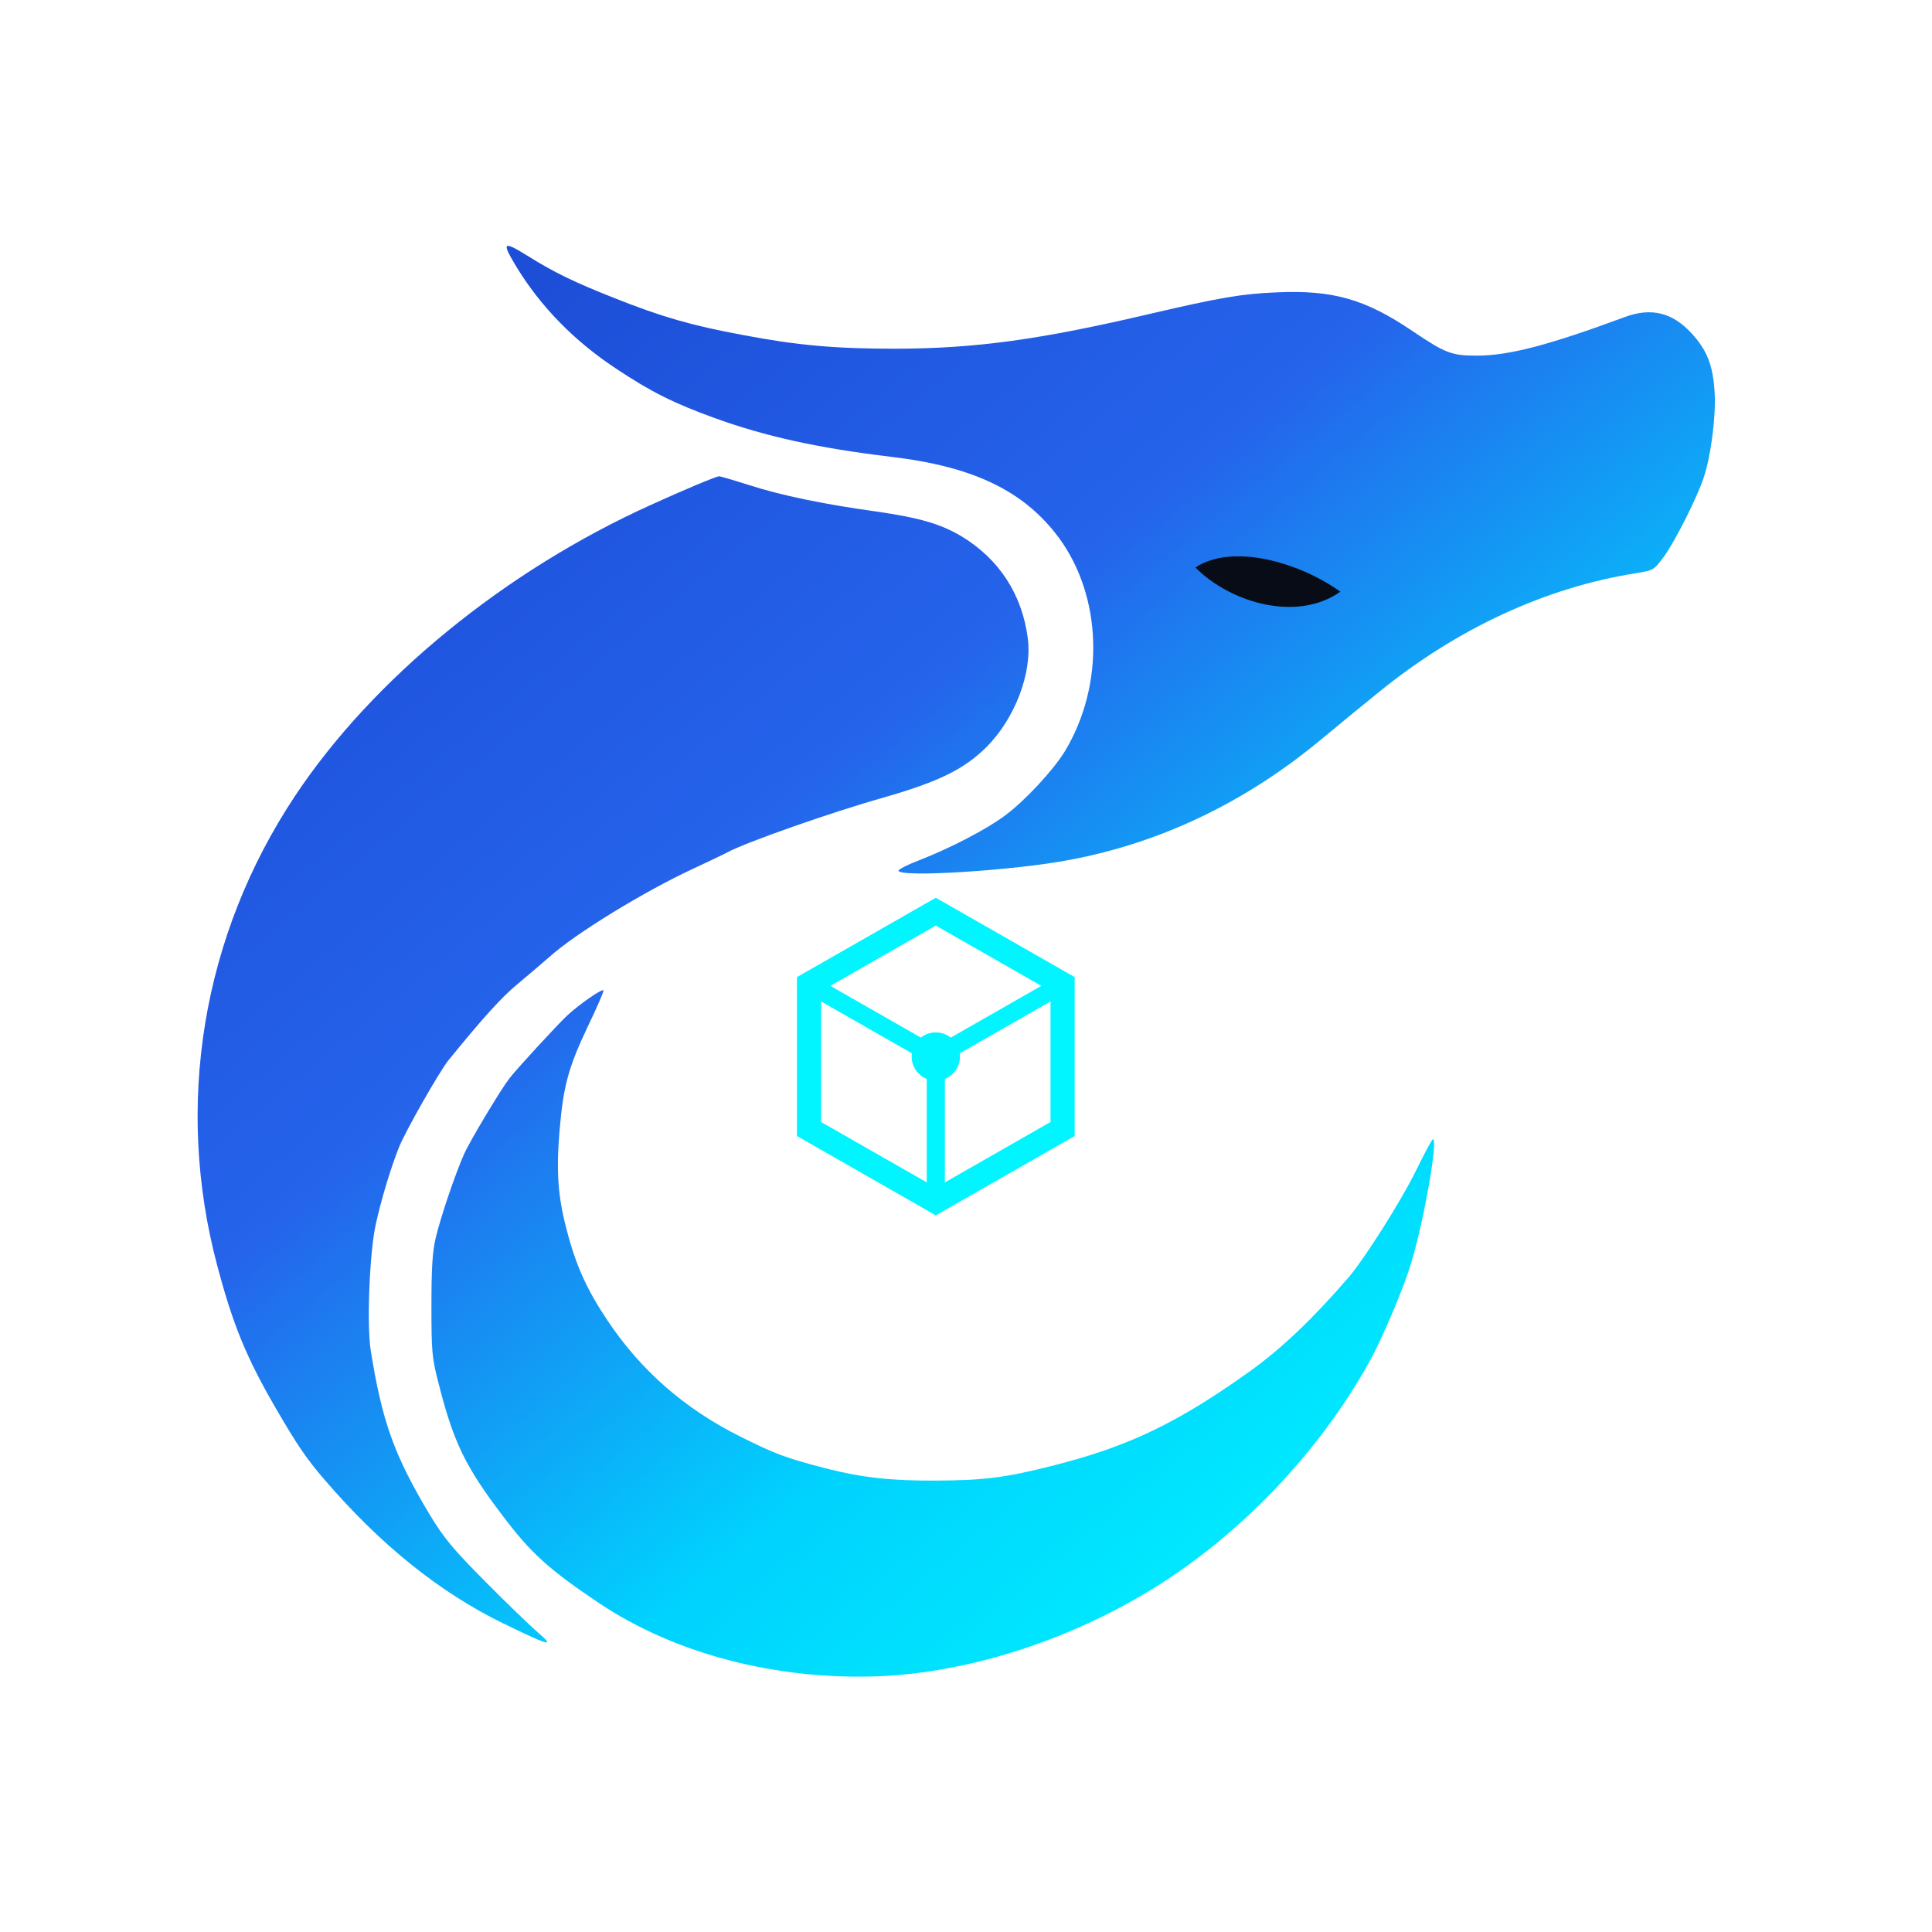
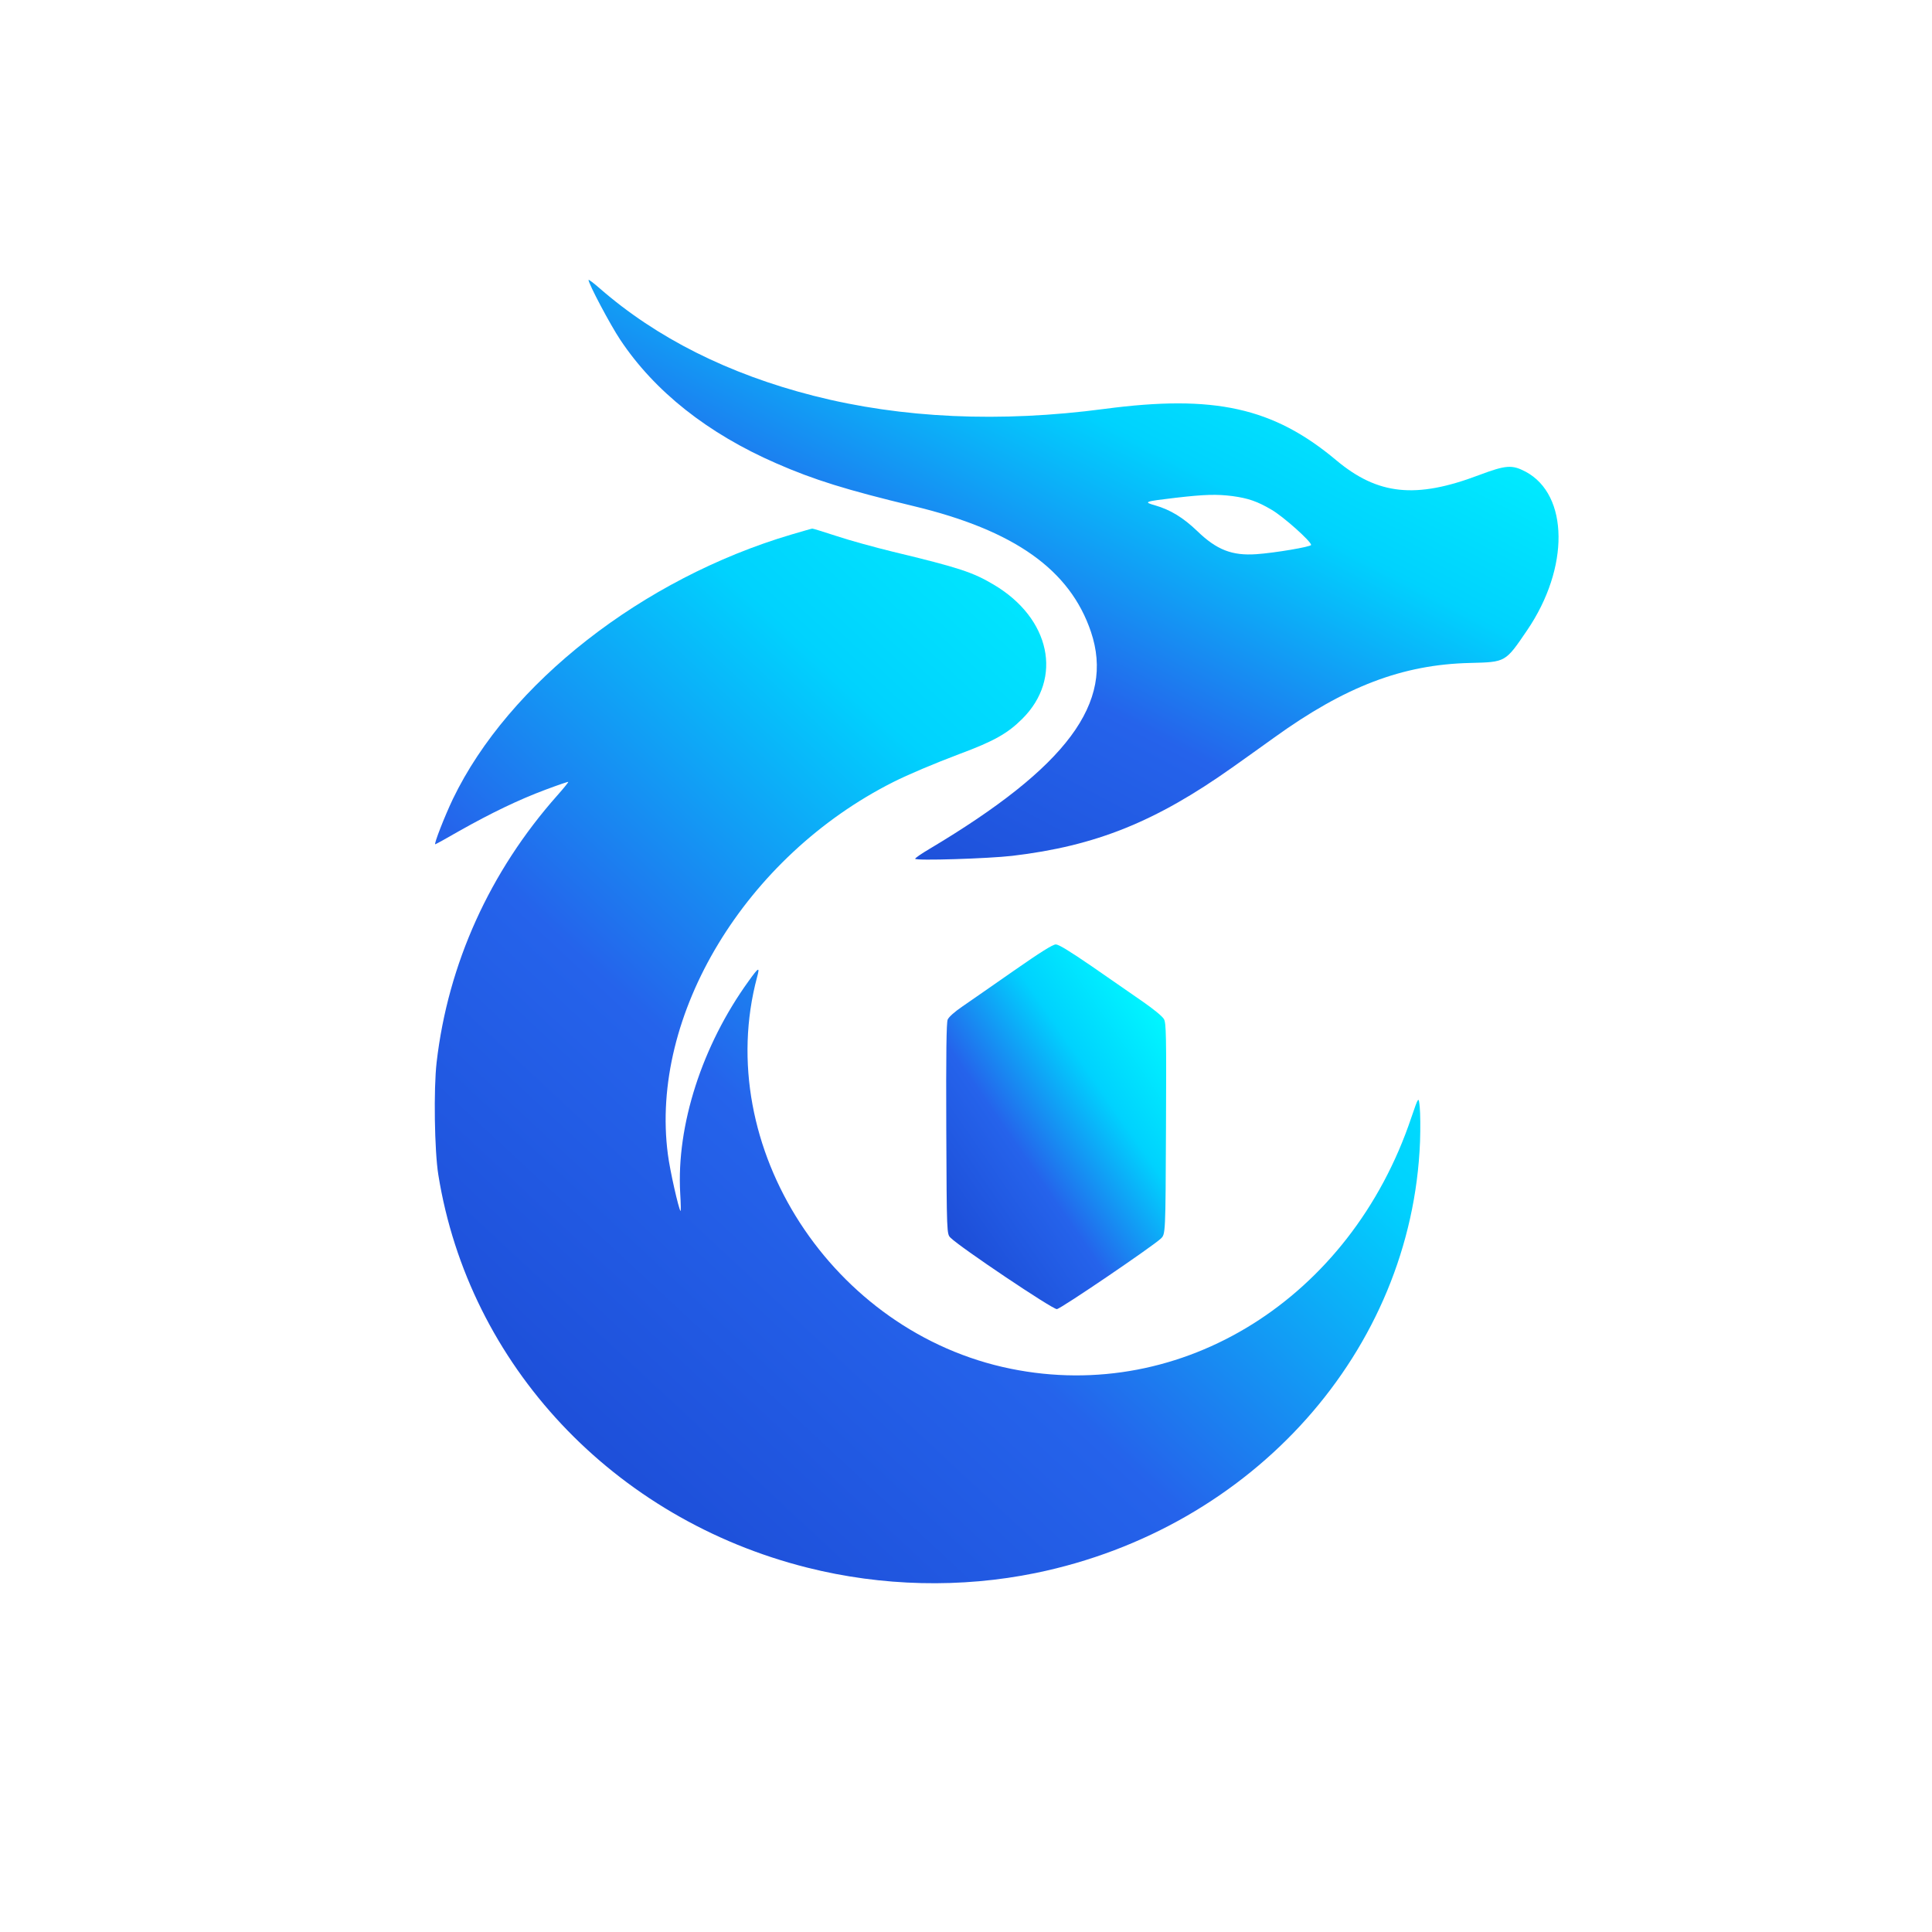
- <svg xmlns="http://www.w3.org/2000/svg" width="320" height="320" viewBox="0 0 320 320" role="img" aria-label="forge-market 螭龙变体图标">
+ <svg xmlns="http://www.w3.org/2000/svg" width="320" height="320" viewBox="0 0 320 320" role="img" aria-label="forge-market 精炼衔晶螭龙">
  <defs>
-     <linearGradient id="cyberLongGrad" x1="15%" y1="90%" x2="85%" y2="10%">
+     <linearGradient id="marketGradient" x1="15%" y1="10%" x2="85%" y2="90%">
      <stop offset="0%" stop-color="#1D4ED8" />
      <stop offset="35%" stop-color="#2563EB" />
      <stop offset="70%" stop-color="#00D2FE" />
      <stop offset="100%" stop-color="#00F5FF" />
    </linearGradient>
-     <radialGradient id="squircleBg" cx="50%" cy="30%" r="80%">
-       <stop offset="0%" stop-color="#141F38" />
-       <stop offset="60%" stop-color="#0B1224" />
-       <stop offset="100%" stop-color="#050811" />
-     </radialGradient>
-     <radialGradient id="ambientGlow" cx="50%" cy="50%" r="50%">
-       <stop offset="0%" stop-color="#00F5FF" stop-opacity="0.28" />
-       <stop offset="100%" stop-color="#1D4ED8" stop-opacity="0.0" />
-     </radialGradient>
  </defs>
-   <g transform="translate(0, 0)">
-     <g transform="translate(160, 160) scale(0.04241491, -0.04241491) translate(-5153.5, 23.5)" fill="url(#cyberLongGrad)">
-       <path d="m3441 2750 c102 -64 184 -104 339 -165 183 -73 304 -108 500 -144 215 -41 361 -54 600 -54 312 1 562 35 1000 138 262 61 353 77 486 82 220 10 346 -26 531 -151 129 -87 153 -96 251 -96 125 0 279 40 579 151 103 38 185 17 259 -63 62 -67 85 -127 91 -233 5 -95 -14 -245 -43 -332 -25 -76 -109 -243 -153 -305 -41 -56 -41 -56 -113 -68 -349 -55 -696 -215 -1001 -463 -56 -45 -156 -127 -222 -182 -296 -247 -626 -406 -986 -474 -219 -42 -669 -70 -669 -42 0 5 37 24 82 41 121 47 265 122 335 175 78 58 187 176 232 249 157 260 147 604 -23 835 -136 183 -333 278 -656 316 -283 34 -489 79 -690 152 -157 57 -246 101 -384 193 -162 107 -292 240 -387 395 -60 99 -55 105 42 45z m864 -895 c126 -41 297 -76 500 -104 166 -24 249 -48 330 -96 148 -89 238 -228 260 -400 17 -136 -51 -313 -162 -424 -88 -87 -187 -135 -399 -196 -206 -58 -541 -176 -611 -214 -10 -6 -72 -35 -138 -66 -191 -89 -457 -252 -557 -342 -30 -26 -87 -75 -127 -108 -61 -51 -129 -125 -268 -296 -34 -41 -170 -280 -194 -341 -34 -86 -70 -207 -91 -303 -24 -113 -35 -390 -19 -490 44 -276 91 -408 229 -639 58 -95 89 -133 222 -267 85 -86 178 -175 205 -198 65 -56 41 -49 -140 39 -246 120 -477 305 -696 560 -71 82 -108 137 -191 280 -114 196 -167 325 -228 555 -168 629 -59 1290 303 1835 304 458 820 880 1392 1138 125 57 251 110 265 111 3 0 55 -15 115 -34z m-629 -2116 c-76 -161 -95 -231 -110 -409 -13 -158 -6 -256 29 -387 36 -138 78 -230 158 -350 130 -195 301 -345 517 -453 138 -69 177 -84 335 -125 140 -36 256 -49 430 -48 189 1 272 11 460 59 293 74 485 166 770 370 121 87 244 204 382 364 64 75 207 301 264 418 33 67 62 122 66 122 20 0 -32 -303 -82 -473 -27 -96 -117 -309 -169 -401 -196 -350 -497 -666 -836 -877 -330 -205 -724 -331 -1074 -346 -402 -16 -798 87 -1093 284 -196 131 -268 196 -376 339 -150 197 -195 291 -254 524 -25 96 -27 122 -27 300 0 148 4 212 17 266 19 80 76 249 111 327 22 50 142 250 176 294 30 39 184 206 226 246 50 46 138 107 142 98 1 -4 -26 -68 -62 -142z" />
+   <g transform="scale(0.2551834)">
+     <g transform="translate(0,1254) scale(0.1,-0.1)" fill="url(#marketGradient)">
+       <path d="M3820 10723 c0 -25 141 -291 205 -387 223 -336 569 -610 1015 -804 242 -106 454 -172 890 -277 654 -157 1015 -413 1151 -816 155 -460 -154 -876 -1048 -1409 -51 -30 -93 -59 -93 -64 0 -14 475 1 630 19 542 64 931 221 1429 574 67 47 188 134 269 192 463 334 836 476 1275 486 231 6 227 3 369 212 276 405 271 879 -9 1029 -89 47 -128 44 -304 -22 -409 -155 -656 -129 -925 96 -409 343 -792 428 -1504 334 -679 -90 -1316 -61 -1889 85 -553 141 -1020 376 -1388 697 -40 35 -73 60 -73 55z m4180 -1403 c102 -14 161 -34 254 -89 76 -44 256 -205 256 -228 0 -12 -237 -52 -355 -60 -158 -11 -258 28 -384 150 -92 88 -174 138 -274 167 -78 22 -70 25 133 49 191 22 266 24 370 11z" />
+       <path d="M5135 9070 c-965 -286 -1833 -965 -2195 -1715 -54 -113 -125 -295 -115 -295 3 0 74 39 157 87 206 116 384 202 558 267 80 30 147 53 149 51 1 -2 -30 -41 -71 -87 -439 -495 -710 -1094 -784 -1733 -20 -174 -14 -574 11 -730 198 -1234 1137 -2234 2395 -2550 484 -122 998 -134 1482 -35 1413 290 2442 1444 2495 2800 3 85 2 187 -2 225 -7 70 -7 70 -55 -70 -394 -1172 -1486 -1856 -2600 -1629 -1158 235 -1940 1442 -1646 2542 19 69 11 66 -55 -26 -302 -418 -469 -936 -444 -1377 4 -66 5 -118 2 -115 -12 12 -69 264 -82 367 -119 905 504 1934 1463 2417 95 48 263 119 427 181 226 84 315 134 411 230 264 263 182 651 -184 869 -138 82 -225 111 -657 215 -115 28 -279 73 -363 101 -84 27 -156 50 -160 49 -4 0 -65 -18 -137 -39z" />
+       <path d="M6580 6239 c-135 -94 -284 -198 -331 -230 -53 -36 -91 -70 -98 -87 -8 -20 -11 -215 -9 -709 3 -683 3 -683 28 -707 62 -62 665 -467 690 -463 27 3 625 410 675 458 30 29 30 29 33 712 3 615 1 685 -13 712 -10 18 -66 64 -138 114 -67 46 -215 149 -329 228 -146 100 -216 143 -235 143 -20 0 -102 -52 -273 -171z" />
    </g>
-     <path d="M 198 94 C 204 90 215 93 222 98 C 215 103 204 100 198 94 Z" transform="translate(160, 160) scale(1.0) translate(-160, -160)" fill="#070C16" />
-   </g>
-   <g transform="translate(155, 175)">
-     <polygon points="0,-24 21,-12 21,12 0,24 -21,12 -21,-12" stroke="#00F5FF" stroke-width="4" fill="none" />
-     <path d="M 0 0 L 0 24 M 0 0 L -21 -12 M 0 0 L 21 -12" stroke="#00F5FF" stroke-width="3" />
-     <circle cx="0" cy="0" r="4" fill="#00F5FF" />
  </g>
</svg>
